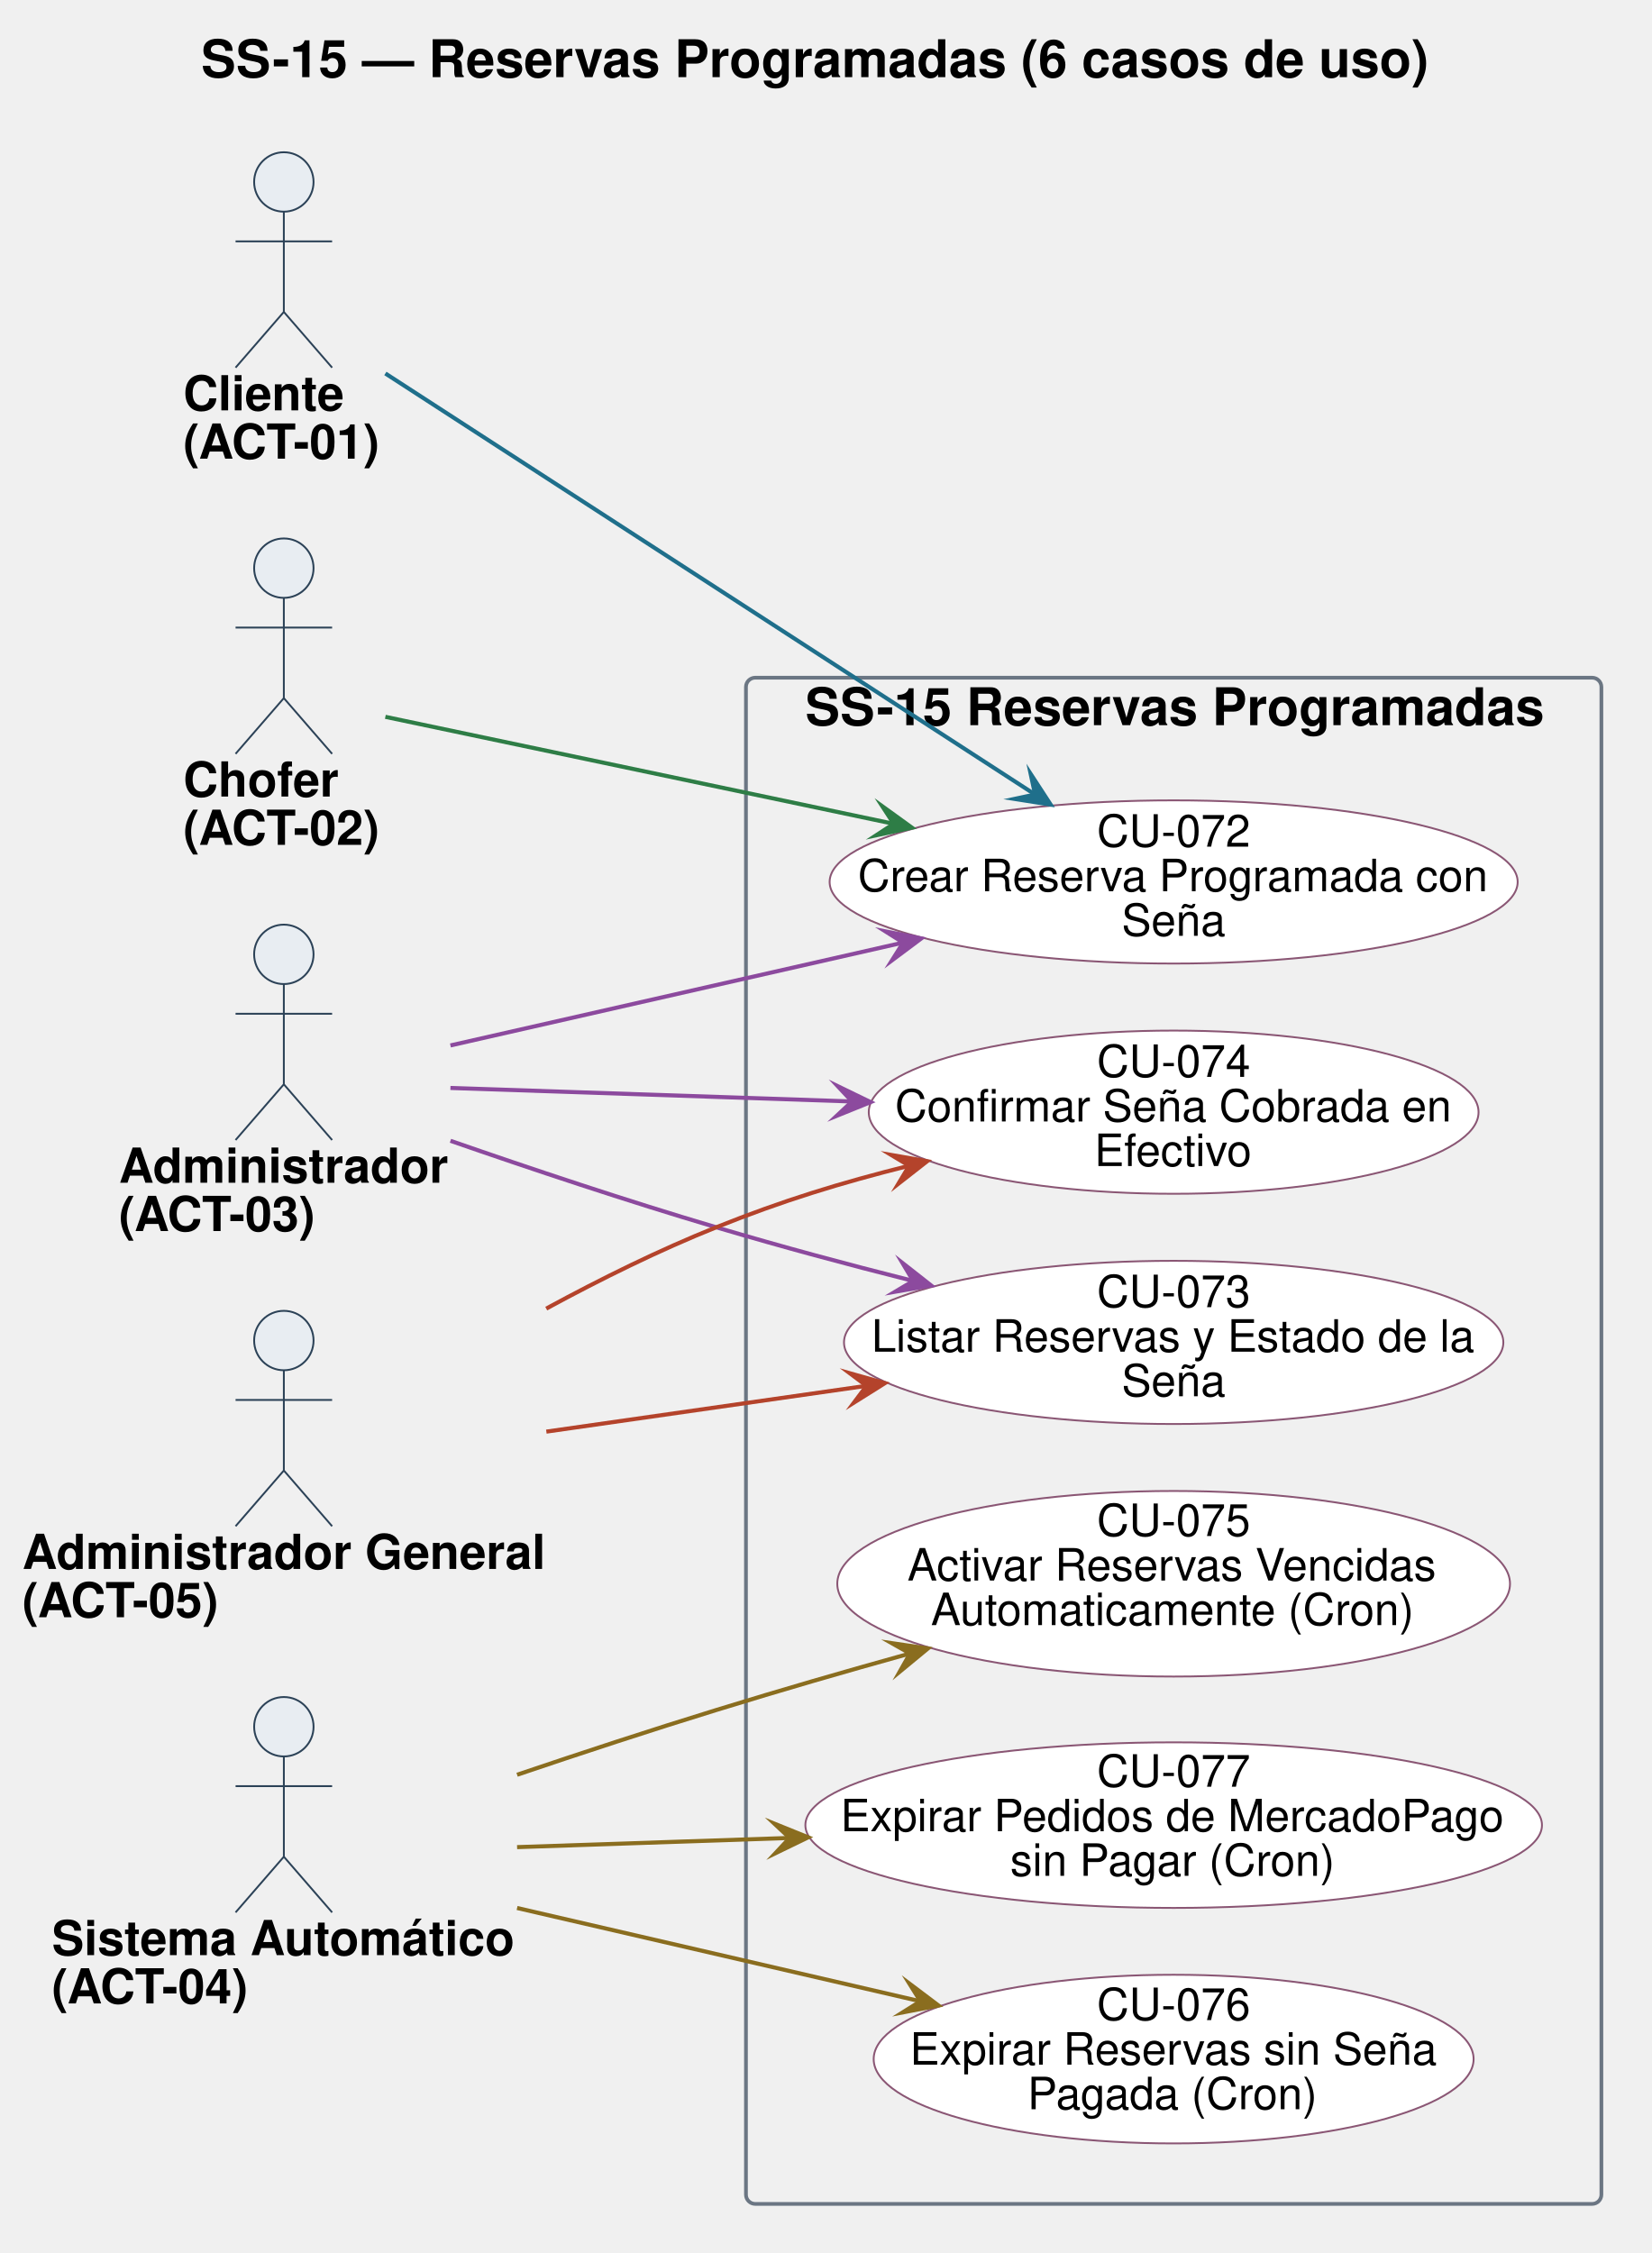
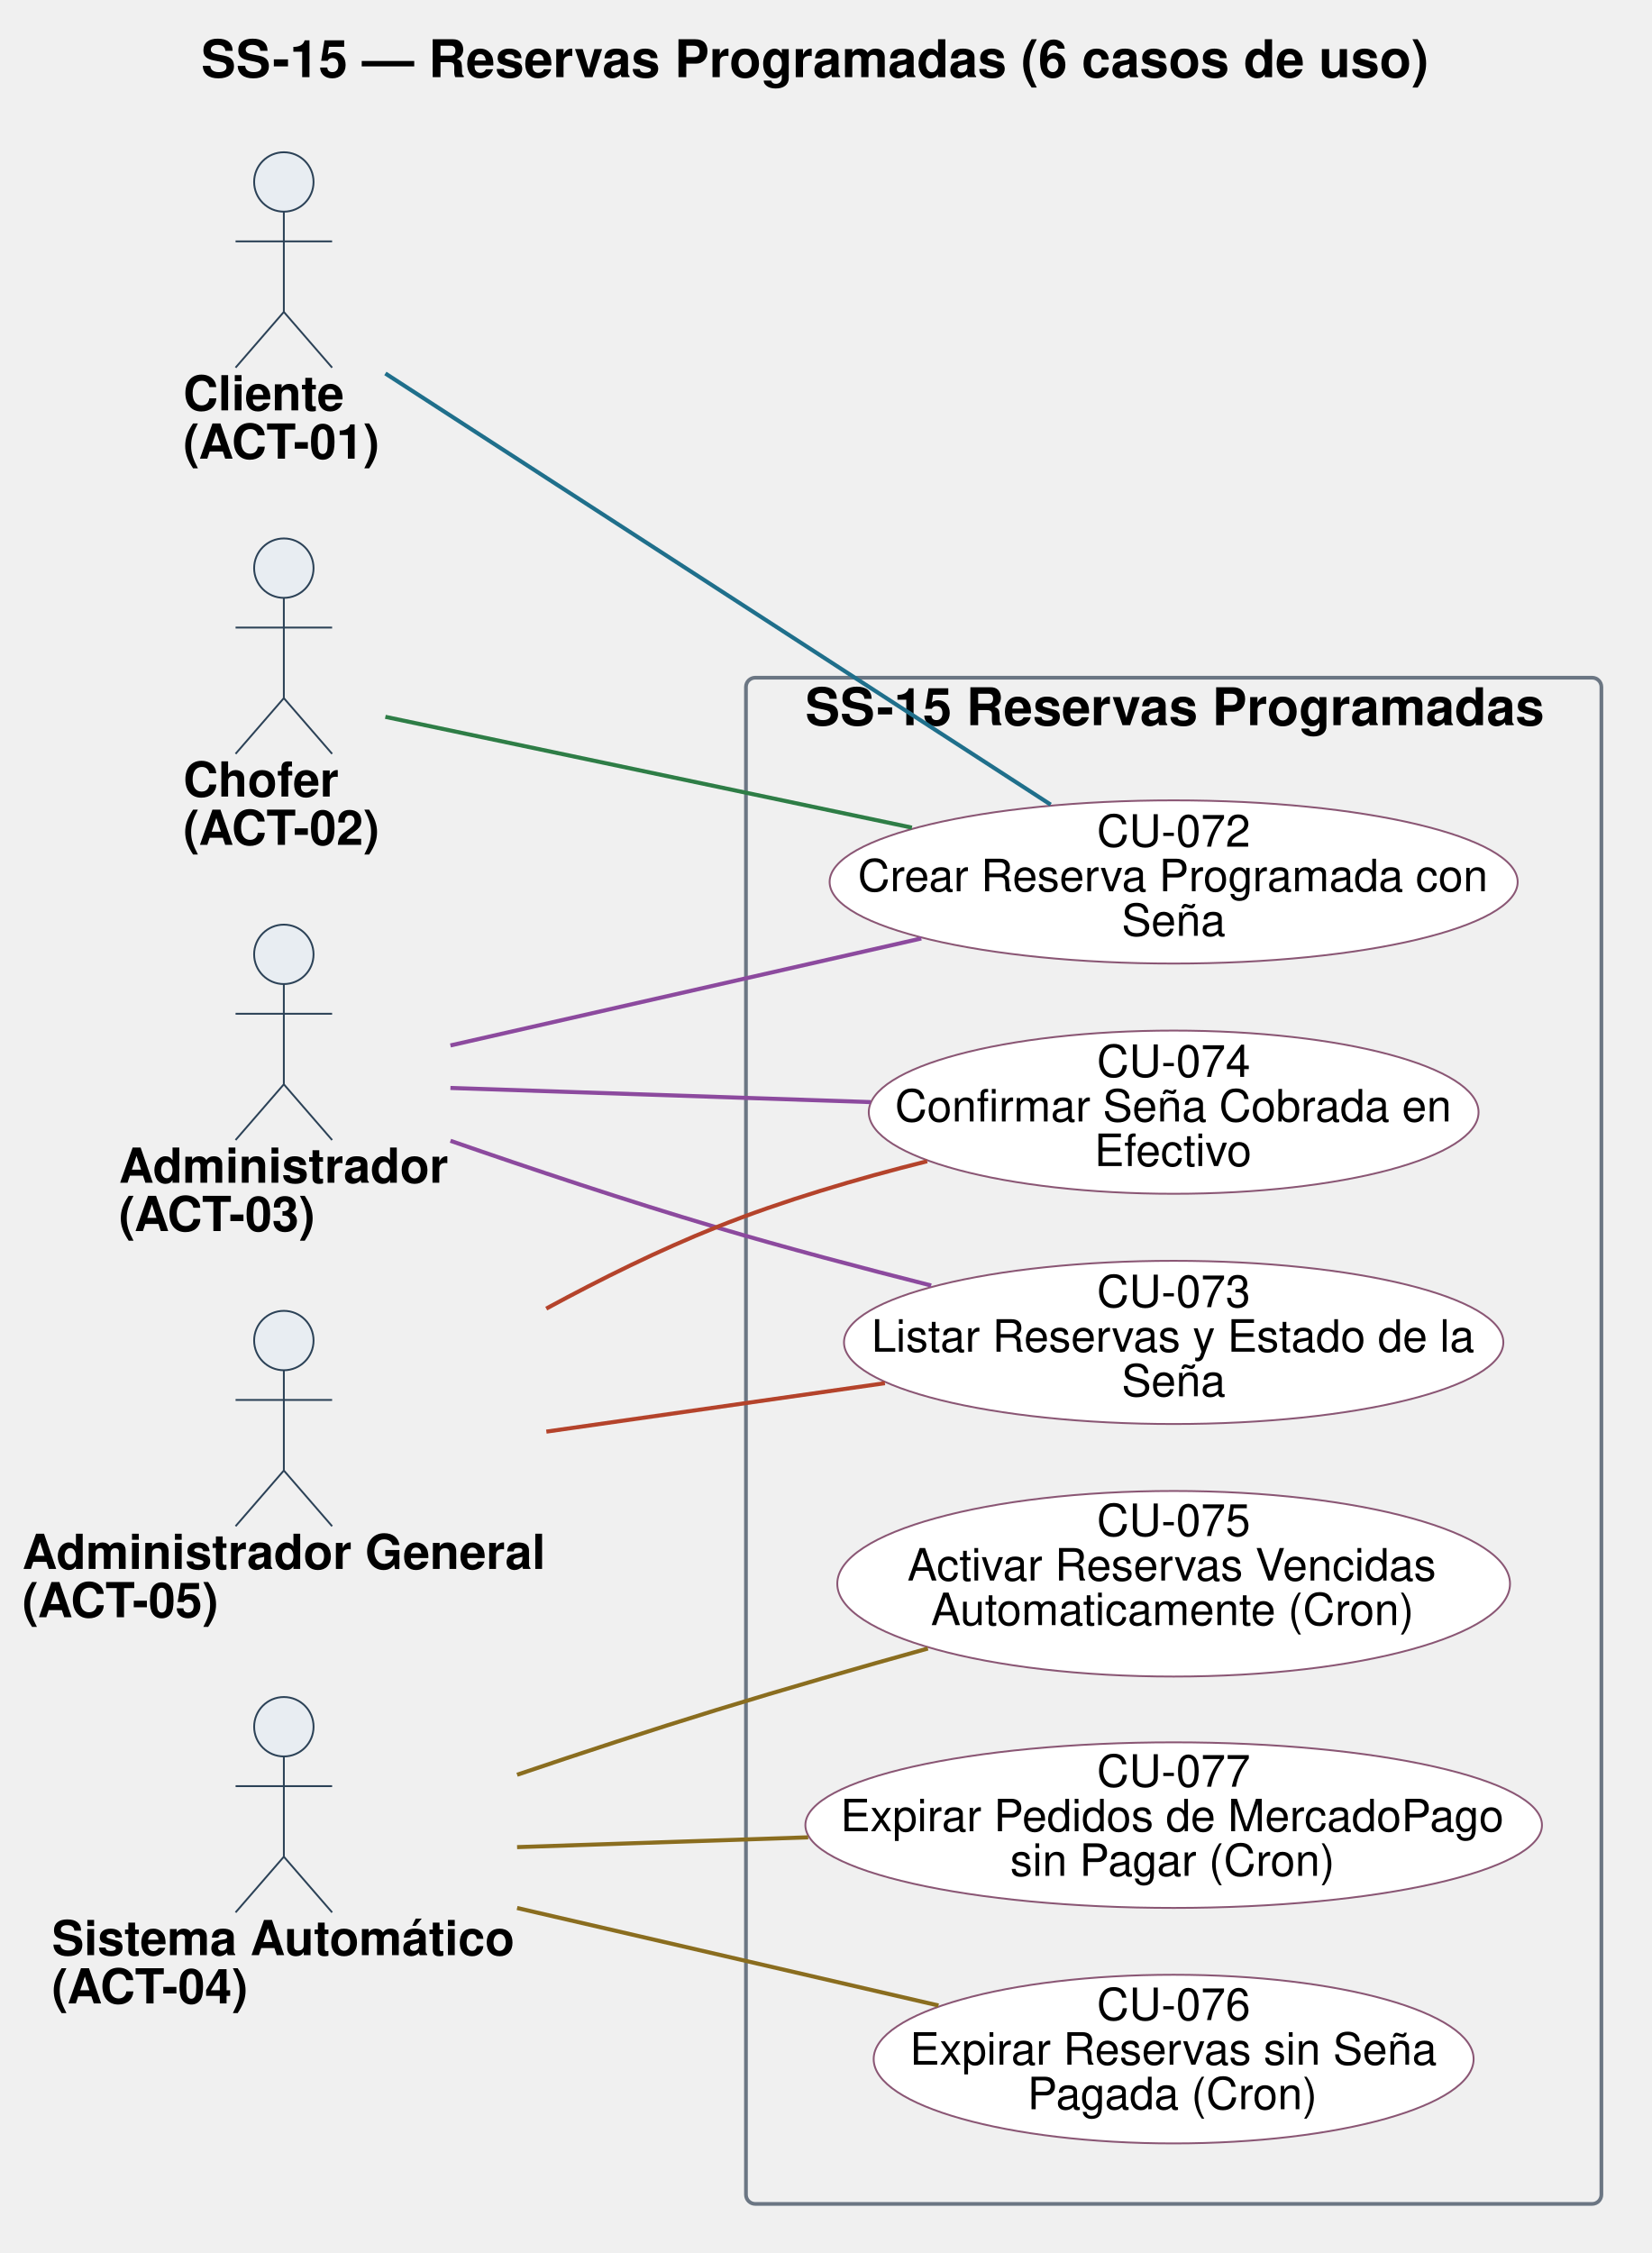
<svg xmlns="http://www.w3.org/2000/svg" version="1.1" data-diagram-type="DESCRIPTION" style="width:695px;height:948px;background:#FFFFFF;" width="695.313px" height="948.438px" viewBox="0 0 695 948" zoomAndPan="magnify" preserveAspectRatio="none" contentStyleType="text/css">
  <defs />
  <g font-family="sans-serif" lengthAdjust="spacing">
    <g class="title" data-source-line="1">
      <text x="84.602" y="32.469" fill="#000" font-size="21.875" textLength="515.515" font-weight="700" font-family="Helvetica">SS-15 — Reservas Programadas (6 casos de uso)</text>
    </g>
-     <g class="cluster" data-qualified-name="SS-15 Reservas Programadas" id="ent0006" data-source-line="40">
+     <g class="cluster" data-qualified-name="SS-15 Reservas Programadas" id="ent0006" data-source-line="42">
      <rect x="313.859" y="285.156" width="359.922" height="642.188" fill="none" style="stroke:#6B7683;stroke-width:1.563;" rx="3.906" ry="3.906" />
      <text x="338.783" y="305.125" fill="#000" font-size="21.875" textLength="310.074" font-weight="700" font-family="Helvetica">SS-15 Reservas Programadas</text>
    </g>
-     <g class="entity" data-qualified-name="SS-15 Reservas Programadas.U072" id="ent0007" data-source-line="41">
+     <g class="entity" data-qualified-name="SS-15 Reservas Programadas.U072" id="ent0007" data-source-line="43">
      <ellipse cx="493.808" cy="371.099" rx="144.745" ry="34.334" fill="#FFF" style="stroke:#8A5674;stroke-width:0.781;" />
      <text x="461.503" y="356.256" fill="#000" font-size="18.75" textLength="64.609" font-family="Helvetica">CU-072</text>
      <text x="360.937" y="375.006" fill="#000" font-size="18.75" textLength="265.741" font-family="Helvetica">Crear Reserva Programada con</text>
      <text x="471.913" y="393.756" fill="#000" font-size="18.75" textLength="43.79" font-family="Helvetica">Seña</text>
    </g>
-     <g class="entity" data-qualified-name="SS-15 Reservas Programadas.U073" id="ent0008" data-source-line="42">
+     <g class="entity" data-qualified-name="SS-15 Reservas Programadas.U073" id="ent0008" data-source-line="44">
      <ellipse cx="493.818" cy="564.849" rx="138.709" ry="34.334" fill="#FFF" style="stroke:#8A5674;stroke-width:0.781;" />
      <text x="461.514" y="550.006" fill="#000" font-size="18.75" textLength="64.609" font-family="Helvetica">CU-073</text>
      <text x="366.674" y="568.756" fill="#000" font-size="18.75" textLength="254.288" font-family="Helvetica">Listar Reservas y Estado de la</text>
      <text x="471.923" y="587.506" fill="#000" font-size="18.75" textLength="43.79" font-family="Helvetica">Seña</text>
    </g>
-     <g class="entity" data-qualified-name="SS-15 Reservas Programadas.U074" id="ent0009" data-source-line="43">
+     <g class="entity" data-qualified-name="SS-15 Reservas Programadas.U074" id="ent0009" data-source-line="45">
      <ellipse cx="493.813" cy="467.974" rx="128.282" ry="34.334" fill="#FFF" style="stroke:#8A5674;stroke-width:0.781;" />
      <text x="461.508" y="453.131" fill="#000" font-size="18.75" textLength="64.609" font-family="Helvetica">CU-074</text>
      <text x="376.561" y="471.881" fill="#000" font-size="18.75" textLength="234.503" font-family="Helvetica">Confirmar Seña Cobrada en</text>
      <text x="460.465" y="490.631" fill="#000" font-size="18.75" textLength="66.696" font-family="Helvetica">Efectivo</text>
    </g>
-     <g class="entity" data-qualified-name="SS-15 Reservas Programadas.U075" id="ent0010" data-source-line="44">
+     <g class="entity" data-qualified-name="SS-15 Reservas Programadas.U075" id="ent0010" data-source-line="46">
      <ellipse cx="493.806" cy="666.401" rx="141.524" ry="39.042" fill="#FFF" style="stroke:#8A5674;stroke-width:0.781;" />
      <text x="461.501" y="646.299" fill="#000" font-size="18.75" textLength="64.609" font-family="Helvetica">CU-075</text>
      <text x="381.782" y="665.049" fill="#000" font-size="18.75" textLength="224.048" font-family="Helvetica">Activar Reservas Vencidas</text>
      <text x="391.683" y="683.799" fill="#000" font-size="18.75" textLength="204.245" font-family="Helvetica">Automaticamente (Cron)</text>
    </g>
-     <g class="entity" data-qualified-name="SS-15 Reservas Programadas.U076" id="ent0011" data-source-line="45">
+     <g class="entity" data-qualified-name="SS-15 Reservas Programadas.U076" id="ent0011" data-source-line="47">
      <ellipse cx="493.805" cy="866.405" rx="126.211" ry="35.483" fill="#FFF" style="stroke:#8A5674;stroke-width:0.781;" />
      <text x="461.501" y="849.999" fill="#000" font-size="18.75" textLength="64.609" font-family="Helvetica">CU-076</text>
      <text x="382.82" y="868.749" fill="#000" font-size="18.75" textLength="221.97" font-family="Helvetica">Expirar Reservas sin Seña</text>
      <text x="432.314" y="887.499" fill="#000" font-size="18.75" textLength="122.983" font-family="Helvetica">Pagada (Cron)</text>
    </g>
-     <g class="entity" data-qualified-name="SS-15 Reservas Programadas.U077" id="ent0012" data-source-line="46">
+     <g class="entity" data-qualified-name="SS-15 Reservas Programadas.U077" id="ent0012" data-source-line="48">
      <ellipse cx="493.82" cy="767.961" rx="154.96" ry="34.836" fill="#FFF" style="stroke:#8A5674;stroke-width:0.781;" />
      <text x="461.515" y="751.799" fill="#000" font-size="18.75" textLength="64.609" font-family="Helvetica">CU-077</text>
      <text x="353.634" y="770.549" fill="#000" font-size="18.75" textLength="280.371" font-family="Helvetica">Expirar Pedidos de MercadoPago</text>
      <text x="425.045" y="789.299" fill="#000" font-size="18.75" textLength="137.549" font-family="Helvetica">sin Pagar (Cron)</text>
    </g>
-     <g class="entity" data-qualified-name="A01" id="ent0001" data-source-line="34">
+     <g class="entity" data-qualified-name="A01" id="ent0001" data-source-line="36">
      <ellipse cx="119.425" cy="76.563" rx="12.5" ry="12.5" fill="#E8EDF2" style="stroke:#2C4257;stroke-width:0.781;" />
      <path d="M119.425,89.063 L119.425,131.25 M99.113,101.563 L139.738,101.563 M119.425,131.25 L99.113,154.688 M119.425,131.25 L139.738,154.688" style="stroke:#2C4257;stroke-width:0.781;" fill="none" />
      <text x="77.109" y="172.672" fill="#000" font-size="20.313" textLength="67.722" font-weight="700" font-family="Helvetica">Cliente</text>
      <text x="77.109" y="192.985" fill="#000" font-size="20.313" textLength="84.632" font-weight="700" font-family="Helvetica">(ACT-01)</text>
    </g>
-     <g class="entity" data-qualified-name="A02" id="ent0002" data-source-line="35">
+     <g class="entity" data-qualified-name="A02" id="ent0002" data-source-line="37">
      <ellipse cx="119.425" cy="239.063" rx="12.5" ry="12.5" fill="#E8EDF2" style="stroke:#2C4257;stroke-width:0.781;" />
      <path d="M119.425,251.563 L119.425,293.75 M99.113,264.063 L139.738,264.063 M119.425,293.75 L99.113,317.188 M119.425,293.75 L139.738,317.188" style="stroke:#2C4257;stroke-width:0.781;" fill="none" />
      <text x="77.109" y="335.172" fill="#000" font-size="20.313" textLength="65.45" font-weight="700" font-family="Helvetica">Chofer</text>
      <text x="77.109" y="355.485" fill="#000" font-size="20.313" textLength="84.632" font-weight="700" font-family="Helvetica">(ACT-02)</text>
    </g>
-     <g class="entity" data-qualified-name="A03" id="ent0003" data-source-line="36">
+     <g class="entity" data-qualified-name="A03" id="ent0003" data-source-line="38">
      <ellipse cx="119.423" cy="401.563" rx="12.5" ry="12.5" fill="#E8EDF2" style="stroke:#2C4257;stroke-width:0.781;" />
      <path d="M119.423,414.063 L119.423,456.25 M99.111,426.563 L139.736,426.563 M119.423,456.25 L99.111,479.688 M119.423,456.25 L139.736,479.688" style="stroke:#2C4257;stroke-width:0.781;" fill="none" />
      <text x="50.016" y="497.672" fill="#000" font-size="20.313" textLength="138.815" font-weight="700" font-family="Helvetica">Administrador</text>
      <text x="50.016" y="517.985" fill="#000" font-size="20.313" textLength="84.632" font-weight="700" font-family="Helvetica">(ACT-03)</text>
    </g>
-     <g class="entity" data-qualified-name="A04" id="ent0004" data-source-line="37">
+     <g class="entity" data-qualified-name="A04" id="ent0004" data-source-line="39">
      <ellipse cx="119.432" cy="726.563" rx="12.5" ry="12.5" fill="#E8EDF2" style="stroke:#2C4257;stroke-width:0.781;" />
      <path d="M119.432,739.063 L119.432,781.25 M99.119,751.563 L139.744,751.563 M119.432,781.25 L99.119,804.688 M119.432,781.25 L139.744,804.688" style="stroke:#2C4257;stroke-width:0.781;" fill="none" />
      <text x="21.797" y="822.672" fill="#000" font-size="20.313" textLength="195.27" font-weight="700" font-family="Helvetica">Sistema Automático</text>
      <text x="21.797" y="842.985" fill="#000" font-size="20.313" textLength="84.632" font-weight="700" font-family="Helvetica">(ACT-04)</text>
    </g>
-     <g class="entity" data-qualified-name="A05" id="ent0005" data-source-line="38">
+     <g class="entity" data-qualified-name="A05" id="ent0005" data-source-line="40">
      <ellipse cx="119.427" cy="564.063" rx="12.5" ry="12.5" fill="#E8EDF2" style="stroke:#2C4257;stroke-width:0.781;" />
      <path d="M119.427,576.563 L119.427,618.75 M99.115,589.063 L139.74,589.063 M119.427,618.75 L99.115,642.188 M119.427,618.75 L139.74,642.188" style="stroke:#2C4257;stroke-width:0.781;" fill="none" />
      <text x="9.375" y="660.172" fill="#000" font-size="20.313" textLength="220.105" font-weight="700" font-family="Helvetica">Administrador General</text>
      <text x="9.375" y="680.485" fill="#000" font-size="20.313" textLength="84.632" font-weight="700" font-family="Helvetica">(ACT-05)</text>
    </g>
-     <g class="link" data-entity-1="ent0001" data-entity-2="ent0007" id="lnk13" data-source-line="49" data-link-type="dependency">
-       <path d="M162.141,157.141 C230.672,201.563 361.413,286.282 435.507,334.313" style="stroke:#1F6F8B;stroke-width:1.719;" fill="none" id="A01-to-U072" />
-       <polygon points="442.063,338.563,433.662,325.669,435.507,334.313,426.863,336.158,442.063,338.563" fill="#1F6F8B" style="stroke:#1F6F8B;stroke-width:1.719;stroke-linejoin:miter;stroke-miterlimit:10;" />
+     <g class="link" data-entity-1="ent0001" data-entity-2="ent0007" id="lnk13" data-source-line="51" data-link-type="association">
+       <path d="M162.141,157.141 C230.672,201.563 367.969,290.531 442.063,338.563" style="stroke:#1F6F8B;stroke-width:1.719;" fill="none" id="A01-U072" />
    </g>
-     <g class="link" data-entity-1="ent0002" data-entity-2="ent0007" id="lnk14" data-source-line="50" data-link-type="dependency">
-       <path d="M162.141,301.625 C215.188,312.797 301.792,331.016 376.042,346.641" style="stroke:#2E7D46;stroke-width:1.719;" fill="none" id="A02-to-U072" />
-       <polygon points="383.688,348.25,371.213,339.238,376.042,346.641,368.639,351.47,383.688,348.25" fill="#2E7D46" style="stroke:#2E7D46;stroke-width:1.719;stroke-linejoin:miter;stroke-miterlimit:10;" />
+     <g class="link" data-entity-1="ent0002" data-entity-2="ent0007" id="lnk14" data-source-line="52" data-link-type="association">
+       <path d="M162.141,301.625 C215.188,312.797 309.438,332.625 383.688,348.25" style="stroke:#2E7D46;stroke-width:1.719;" fill="none" id="A02-U072" />
    </g>
-     <g class="link" data-entity-1="ent0003" data-entity-2="ent0007" id="lnk15" data-source-line="51" data-link-type="dependency">
-       <path d="M189.516,439.891 C245.047,427.281 316.569,411.029 380.007,396.607" style="stroke:#8C4A9E;stroke-width:1.719;" fill="none" id="A03-to-U072" />
-       <polygon points="387.625,394.875,372.527,391.898,380.007,396.607,375.298,404.087,387.625,394.875" fill="#8C4A9E" style="stroke:#8C4A9E;stroke-width:1.719;stroke-linejoin:miter;stroke-miterlimit:10;" />
+     <g class="link" data-entity-1="ent0003" data-entity-2="ent0007" id="lnk15" data-source-line="53" data-link-type="association">
+       <path d="M189.516,439.891 C245.047,427.281 324.188,409.297 387.625,394.875" style="stroke:#8C4A9E;stroke-width:1.719;" fill="none" id="A03-U072" />
    </g>
-     <g class="link" data-entity-1="ent0003" data-entity-2="ent0008" id="lnk16" data-source-line="52" data-link-type="dependency">
-       <path d="M189.531,480.016 C223.063,491.672 264.109,505.406 301.359,516.406 C330.547,525.031 354.926,531.585 384.223,538.991" style="stroke:#8C4A9E;stroke-width:1.719;" fill="none" id="A03-to-U073" />
-       <polygon points="391.797,540.906,379.695,531.4,384.223,538.991,376.631,543.519,391.797,540.906" fill="#8C4A9E" style="stroke:#8C4A9E;stroke-width:1.719;stroke-linejoin:miter;stroke-miterlimit:10;" />
+     <g class="link" data-entity-1="ent0003" data-entity-2="ent0008" id="lnk16" data-source-line="54" data-link-type="association">
+       <path d="M189.531,480.016 C223.063,491.672 264.109,505.406 301.359,516.406 C330.547,525.031 362.5,533.5 391.797,540.906" style="stroke:#8C4A9E;stroke-width:1.719;" fill="none" id="A03-U073" />
    </g>
-     <g class="link" data-entity-1="ent0003" data-entity-2="ent0009" id="lnk17" data-source-line="53" data-link-type="dependency">
-       <path d="M189.516,457.781 C238.969,459.438 299.333,461.47 358.489,463.47" style="stroke:#8C4A9E;stroke-width:1.719;" fill="none" id="A03-to-U074" />
-       <polygon points="366.297,463.734,352.454,457.013,358.489,463.47,352.031,469.506,366.297,463.734" fill="#8C4A9E" style="stroke:#8C4A9E;stroke-width:1.719;stroke-linejoin:miter;stroke-miterlimit:10;" />
+     <g class="link" data-entity-1="ent0003" data-entity-2="ent0009" id="lnk17" data-source-line="55" data-link-type="association">
+       <path d="M189.516,457.781 C238.969,459.438 307.141,461.734 366.297,463.734" style="stroke:#8C4A9E;stroke-width:1.719;" fill="none" id="A03-U074" />
    </g>
-     <g class="link" data-entity-1="ent0004" data-entity-2="ent0010" id="lnk18" data-source-line="54" data-link-type="dependency">
-       <path d="M217.563,746.766 C244.578,737.625 274.031,727.938 301.359,719.531 C330.125,710.672 354.004,703.765 382.879,695.734" style="stroke:#8A6D1F;stroke-width:1.719;" fill="none" id="A04-to-U075" />
-       <polygon points="390.406,693.641,375.183,691.387,382.879,695.734,378.533,703.43,390.406,693.641" fill="#8A6D1F" style="stroke:#8A6D1F;stroke-width:1.719;stroke-linejoin:miter;stroke-miterlimit:10;" />
+     <g class="link" data-entity-1="ent0004" data-entity-2="ent0010" id="lnk18" data-source-line="56" data-link-type="association">
+       <path d="M217.563,746.766 C244.578,737.625 274.031,727.938 301.359,719.531 C330.125,710.672 361.531,701.672 390.406,693.641" style="stroke:#8A6D1F;stroke-width:1.719;" fill="none" id="A04-U075" />
    </g>
-     <g class="link" data-entity-1="ent0004" data-entity-2="ent0011" id="lnk19" data-source-line="55" data-link-type="dependency">
-       <path d="M217.563,802.828 C272.141,815.453 332.56,829.442 387.264,842.098" style="stroke:#8A6D1F;stroke-width:1.719;" fill="none" id="A04-to-U076" />
-       <polygon points="394.875,843.859,382.583,834.6,387.264,842.098,379.766,846.779,394.875,843.859" fill="#8A6D1F" style="stroke:#8A6D1F;stroke-width:1.719;stroke-linejoin:miter;stroke-miterlimit:10;" />
+     <g class="link" data-entity-1="ent0004" data-entity-2="ent0011" id="lnk19" data-source-line="57" data-link-type="association">
+       <path d="M217.563,802.828 C272.141,815.453 340.172,831.203 394.875,843.859" style="stroke:#8A6D1F;stroke-width:1.719;" fill="none" id="A04-U076" />
    </g>
-     <g class="link" data-entity-1="ent0004" data-entity-2="ent0012" id="lnk20" data-source-line="56" data-link-type="dependency">
-       <path d="M217.563,777.219 C254.953,775.953 290.848,774.747 332.239,773.356" style="stroke:#8A6D1F;stroke-width:1.719;" fill="none" id="A04-to-U077" />
-       <polygon points="340.047,773.094,325.782,767.319,332.239,773.356,326.202,779.812,340.047,773.094" fill="#8A6D1F" style="stroke:#8A6D1F;stroke-width:1.719;stroke-linejoin:miter;stroke-miterlimit:10;" />
+     <g class="link" data-entity-1="ent0004" data-entity-2="ent0012" id="lnk20" data-source-line="58" data-link-type="association">
+       <path d="M217.563,777.219 C254.953,775.953 298.656,774.484 340.047,773.094" style="stroke:#8A6D1F;stroke-width:1.719;" fill="none" id="A04-U077" />
    </g>
-     <g class="link" data-entity-1="ent0005" data-entity-2="ent0008" id="lnk21" data-source-line="57" data-link-type="dependency">
-       <path d="M229.875,602.391 C274.594,595.984 318.782,589.67 364.595,583.108" style="stroke:#B4432B;stroke-width:1.719;" fill="none" id="A05-to-U073" />
-       <polygon points="372.328,582,357.521,577.807,364.595,583.108,359.294,590.181,372.328,582" fill="#B4432B" style="stroke:#B4432B;stroke-width:1.719;stroke-linejoin:miter;stroke-miterlimit:10;" />
+     <g class="link" data-entity-1="ent0005" data-entity-2="ent0008" id="lnk21" data-source-line="59" data-link-type="association">
+       <path d="M229.875,602.391 C274.594,595.984 326.516,588.563 372.328,582" style="stroke:#B4432B;stroke-width:1.719;" fill="none" id="A05-U073" />
    </g>
-     <g class="link" data-entity-1="ent0005" data-entity-2="ent0009" id="lnk22" data-source-line="58" data-link-type="dependency">
-       <path d="M229.828,550.625 C252.906,538.094 277.5,525.953 301.359,516.406 C329.453,505.156 353.359,497.802 382.53,490.505" style="stroke:#B4432B;stroke-width:1.719;" fill="none" id="A05-to-U074" />
-       <polygon points="390.109,488.609,374.951,485.959,382.53,490.505,377.984,498.085,390.109,488.609" fill="#B4432B" style="stroke:#B4432B;stroke-width:1.719;stroke-linejoin:miter;stroke-miterlimit:10;" />
+     <g class="link" data-entity-1="ent0005" data-entity-2="ent0009" id="lnk22" data-source-line="60" data-link-type="association">
+       <path d="M229.828,550.625 C252.906,538.094 277.5,525.953 301.359,516.406 C329.453,505.156 360.938,495.906 390.109,488.609" style="stroke:#B4432B;stroke-width:1.719;" fill="none" id="A05-U074" />
    </g>
  </g>
</svg>
